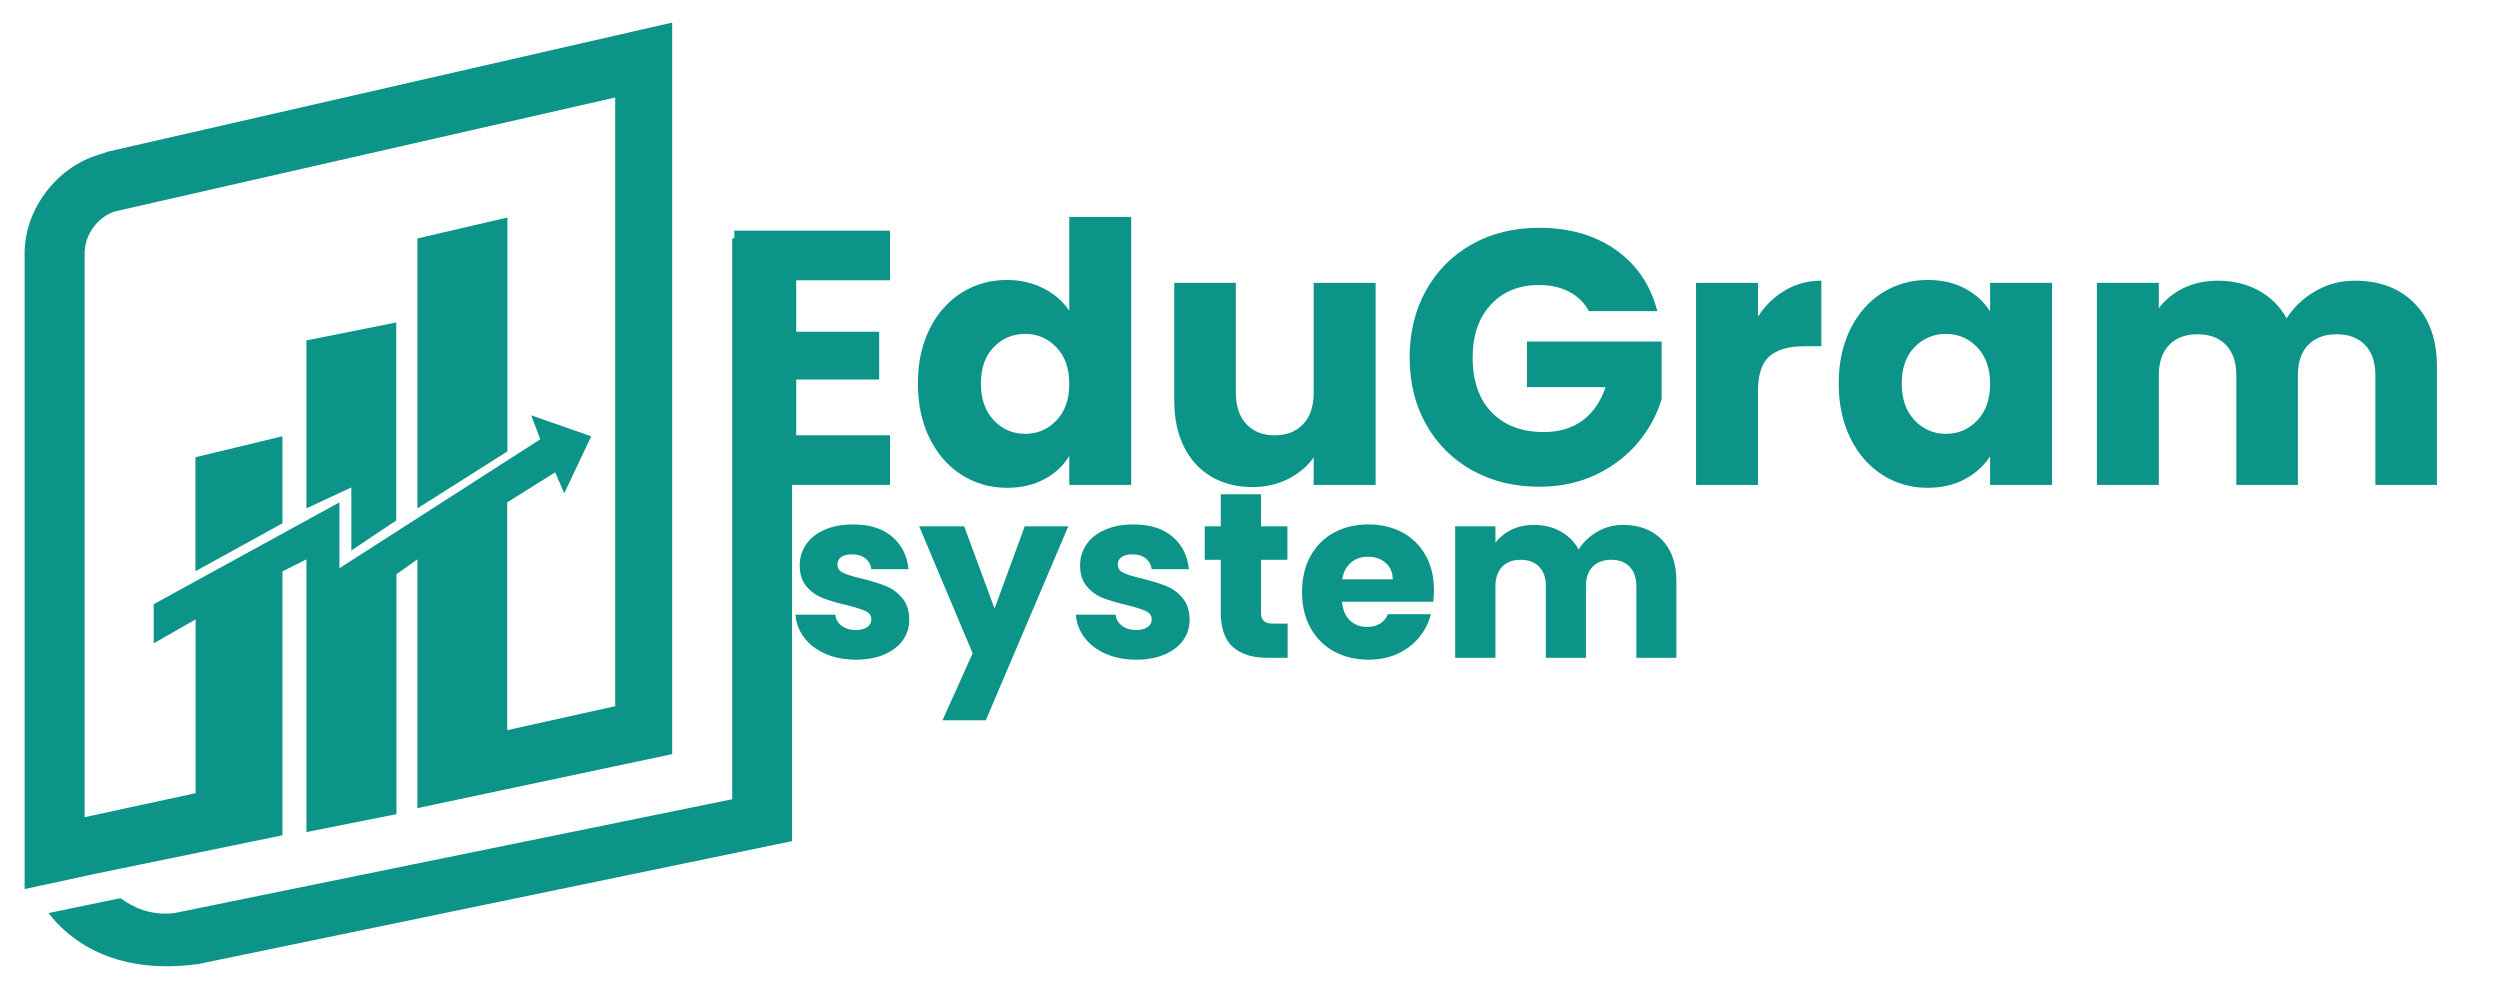
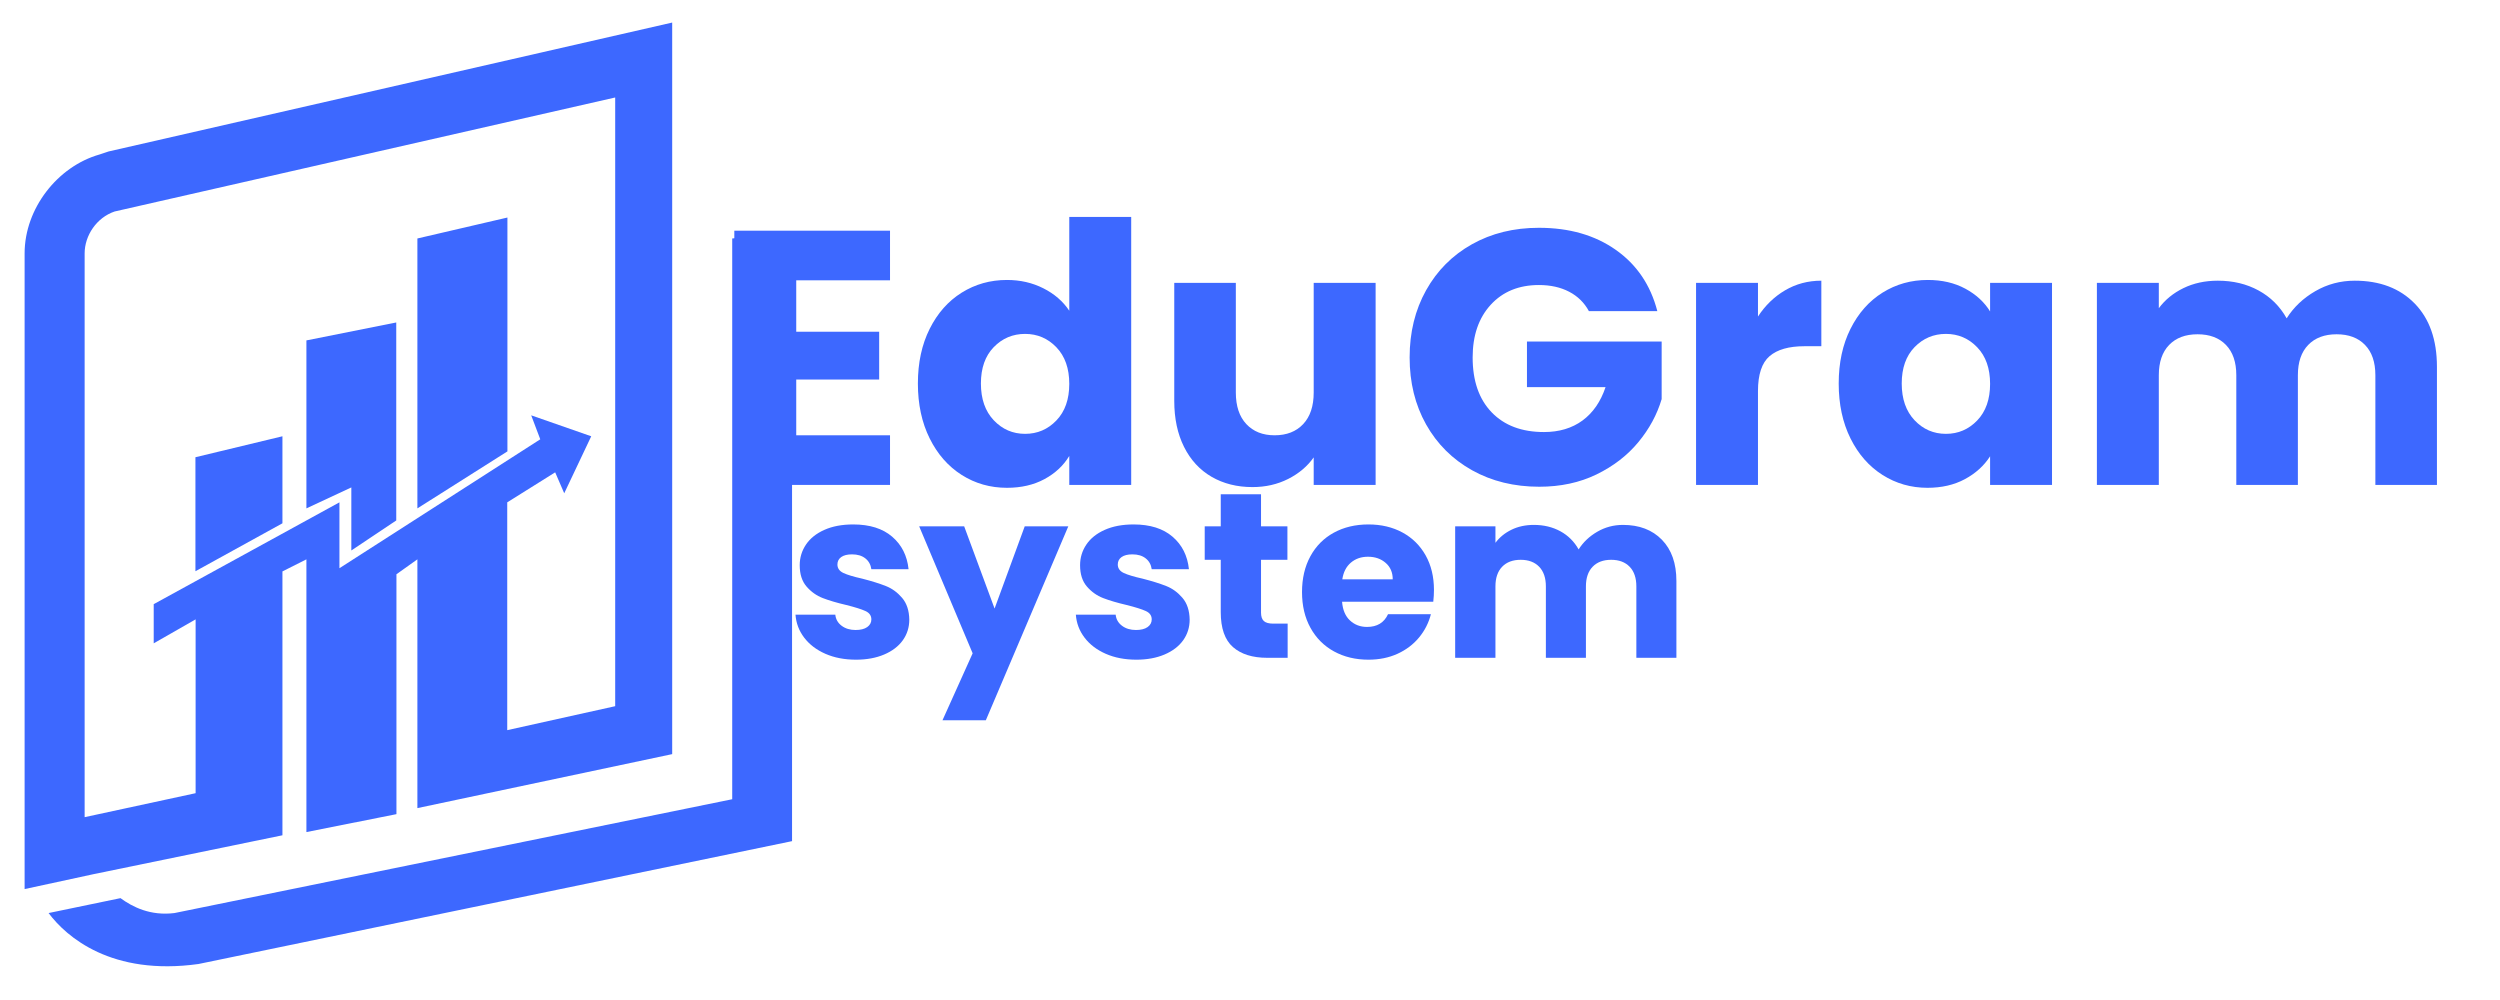
<svg xmlns="http://www.w3.org/2000/svg" viewBox="70 270 1350 540" preserveAspectRatio="xMidYMid meet" version="1.0">
  <defs>
    <g />
    <clipPath id="1195df4e94">
      <rect x="0" width="946" y="0" height="275" />
    </clipPath>
    <clipPath id="57e9eeccab">
      <path d="M 83 282.18 L 498 282.18 L 498 792 L 83 792 Z M 83 282.18 " clip-rule="nonzero" />
    </clipPath>
    <clipPath id="82f2fbd0ac">
      <rect x="0" width="491" y="0" height="181" />
    </clipPath>
  </defs>
  <g transform="matrix(1, 0, 0, 1, 453, 327)">
    <g clip-path="url(#1195df4e94)">
-       <g fill="#0d9488" fill-opacity="1">
+       <g fill="#3d68ff" fill-opacity="1">
        <g transform="translate(1.407223, 204.8533)">
          <g>
            <path d="M 45.562 -110.484 L 45.562 -82.719 L 90.344 -82.719 L 90.344 -56.906 L 45.562 -56.906 L 45.562 -26.797 L 96.203 -26.797 L 96.203 0 L 12.125 0 L 12.125 -137.281 L 96.203 -137.281 L 96.203 -110.484 Z M 45.562 -110.484 " />
          </g>
        </g>
      </g>
-       <g fill="#0d9488" fill-opacity="1">
+       <g fill="#3d68ff" fill-opacity="1">
        <g transform="translate(107.1907, 204.8533)">
          <g>
            <path d="M 5.469 -54.75 C 5.469 -65.957 7.586 -75.797 11.828 -84.266 C 16.066 -92.742 21.836 -99.266 29.141 -103.828 C 36.441 -108.391 44.586 -110.672 53.578 -110.672 C 60.742 -110.672 67.289 -109.172 73.219 -106.172 C 79.156 -103.18 83.82 -99.145 87.219 -94.062 L 87.219 -144.703 L 120.656 -144.703 L 120.656 0 L 87.219 0 L 87.219 -15.641 C 84.082 -10.43 79.613 -6.258 73.812 -3.125 C 68.008 0 61.266 1.562 53.578 1.562 C 44.586 1.562 36.441 -0.75 29.141 -5.375 C 21.836 -10 16.066 -16.582 11.828 -25.125 C 7.586 -33.664 5.469 -43.539 5.469 -54.75 Z M 87.219 -54.562 C 87.219 -62.906 84.898 -69.488 80.266 -74.312 C 75.641 -79.133 70.004 -81.547 63.359 -81.547 C 56.711 -81.547 51.07 -79.164 46.438 -74.406 C 41.812 -69.645 39.5 -63.094 39.5 -54.75 C 39.5 -46.406 41.812 -39.789 46.438 -34.906 C 51.07 -30.02 56.711 -27.578 63.359 -27.578 C 70.004 -27.578 75.641 -29.988 80.266 -34.812 C 84.898 -39.633 87.219 -46.219 87.219 -54.562 Z M 87.219 -54.562 " />
          </g>
        </g>
      </g>
-       <g fill="#0d9488" fill-opacity="1">
+       <g fill="#3d68ff" fill-opacity="1">
        <g transform="translate(239.9578, 204.8533)">
          <g>
            <path d="M 119.875 -109.109 L 119.875 0 L 86.438 0 L 86.438 -14.859 C 83.039 -10.035 78.441 -6.156 72.641 -3.219 C 66.836 -0.289 60.422 1.172 53.391 1.172 C 45.047 1.172 37.676 -0.68 31.281 -4.391 C 24.895 -8.109 19.941 -13.488 16.422 -20.531 C 12.898 -27.57 11.141 -35.848 11.141 -45.359 L 11.141 -109.109 L 44.391 -109.109 L 44.391 -49.859 C 44.391 -42.555 46.281 -36.883 50.062 -32.844 C 53.844 -28.812 58.926 -26.797 65.312 -26.797 C 71.832 -26.797 76.984 -28.812 80.766 -32.844 C 84.547 -36.883 86.438 -42.555 86.438 -49.859 L 86.438 -109.109 Z M 119.875 -109.109 " />
          </g>
        </g>
      </g>
-       <g fill="#0d9488" fill-opacity="1">
+       <g fill="#3d68ff" fill-opacity="1">
        <g transform="translate(371.7472, 204.8533)">
          <g>
            <path d="M 103.25 -93.859 C 100.77 -98.422 97.219 -101.906 92.594 -104.312 C 87.969 -106.727 82.523 -107.938 76.266 -107.938 C 65.441 -107.938 56.77 -104.383 50.25 -97.281 C 43.738 -90.176 40.484 -80.691 40.484 -68.828 C 40.484 -56.18 43.906 -46.305 50.75 -39.203 C 57.594 -32.098 67.008 -28.547 79 -28.547 C 87.219 -28.547 94.16 -30.629 99.828 -34.797 C 105.492 -38.973 109.633 -44.973 112.25 -52.797 L 69.812 -52.797 L 69.812 -77.438 L 142.547 -77.438 L 142.547 -46.344 C 140.078 -38 135.875 -30.238 129.938 -23.062 C 124.008 -15.895 116.484 -10.094 107.359 -5.656 C 98.234 -1.227 87.93 0.984 76.453 0.984 C 62.898 0.984 50.812 -1.977 40.188 -7.906 C 29.562 -13.844 21.281 -22.094 15.344 -32.656 C 9.414 -43.219 6.453 -55.273 6.453 -68.828 C 6.453 -82.391 9.414 -94.484 15.344 -105.109 C 21.281 -115.734 29.523 -124.008 40.078 -129.938 C 50.641 -135.875 62.703 -138.844 76.266 -138.844 C 92.691 -138.844 106.539 -134.863 117.812 -126.906 C 129.094 -118.957 136.555 -107.941 140.203 -93.859 Z M 103.25 -93.859 " />
          </g>
        </g>
      </g>
-       <g fill="#0d9488" fill-opacity="1">
+       <g fill="#3d68ff" fill-opacity="1">
        <g transform="translate(520.7435, 204.8533)">
          <g>
            <path d="M 45.562 -90.922 C 49.469 -96.922 54.352 -101.645 60.219 -105.094 C 66.094 -108.551 72.613 -110.281 79.781 -110.281 L 79.781 -74.891 L 70.594 -74.891 C 62.25 -74.891 55.988 -73.098 51.812 -69.516 C 47.645 -65.93 45.562 -59.641 45.562 -50.641 L 45.562 0 L 12.125 0 L 12.125 -109.109 L 45.562 -109.109 Z M 45.562 -90.922 " />
          </g>
        </g>
      </g>
-       <g fill="#0d9488" fill-opacity="1">
+       <g fill="#3d68ff" fill-opacity="1">
        <g transform="translate(604.4318, 204.8533)">
          <g>
            <path d="M 5.469 -54.75 C 5.469 -65.957 7.586 -75.797 11.828 -84.266 C 16.066 -92.742 21.836 -99.266 29.141 -103.828 C 36.441 -108.391 44.586 -110.672 53.578 -110.672 C 61.266 -110.672 68.008 -109.109 73.812 -105.984 C 79.613 -102.859 84.082 -98.754 87.219 -93.672 L 87.219 -109.109 L 120.656 -109.109 L 120.656 0 L 87.219 0 L 87.219 -15.453 C 83.957 -10.367 79.426 -6.258 73.625 -3.125 C 67.82 0 61.078 1.562 53.391 1.562 C 44.523 1.562 36.441 -0.75 29.141 -5.375 C 21.836 -10 16.066 -16.582 11.828 -25.125 C 7.586 -33.664 5.469 -43.539 5.469 -54.75 Z M 87.219 -54.562 C 87.219 -62.906 84.898 -69.488 80.266 -74.312 C 75.641 -79.133 70.004 -81.547 63.359 -81.547 C 56.711 -81.547 51.07 -79.164 46.438 -74.406 C 41.812 -69.645 39.5 -63.094 39.5 -54.75 C 39.5 -46.406 41.812 -39.789 46.438 -34.906 C 51.07 -30.02 56.711 -27.578 63.359 -27.578 C 70.004 -27.578 75.641 -29.988 80.266 -34.812 C 84.898 -39.633 87.219 -46.219 87.219 -54.562 Z M 87.219 -54.562 " />
          </g>
        </g>
      </g>
-       <g fill="#0d9488" fill-opacity="1">
+       <g fill="#3d68ff" fill-opacity="1">
        <g transform="translate(737.1988, 204.8533)">
          <g>
            <path d="M 151.359 -110.281 C 164.91 -110.281 175.695 -106.176 183.719 -97.969 C 191.738 -89.758 195.75 -78.352 195.75 -63.75 L 195.75 0 L 162.5 0 L 162.5 -59.25 C 162.5 -66.289 160.641 -71.734 156.922 -75.578 C 153.211 -79.422 148.098 -81.344 141.578 -81.344 C 135.055 -81.344 129.938 -79.422 126.219 -75.578 C 122.508 -71.734 120.656 -66.289 120.656 -59.25 L 120.656 0 L 87.406 0 L 87.406 -59.25 C 87.406 -66.289 85.547 -71.734 81.828 -75.578 C 78.117 -79.422 73.004 -81.344 66.484 -81.344 C 59.961 -81.344 54.844 -79.422 51.125 -75.578 C 47.414 -71.734 45.562 -66.289 45.562 -59.25 L 45.562 0 L 12.125 0 L 12.125 -109.109 L 45.562 -109.109 L 45.562 -95.422 C 48.945 -99.984 53.379 -103.598 58.859 -106.266 C 64.336 -108.941 70.531 -110.281 77.438 -110.281 C 85.645 -110.281 92.973 -108.52 99.422 -105 C 105.879 -101.488 110.938 -96.473 114.594 -89.953 C 118.375 -95.953 123.52 -100.836 130.031 -104.609 C 136.551 -108.391 143.66 -110.281 151.359 -110.281 Z M 151.359 -110.281 " />
          </g>
        </g>
      </g>
    </g>
  </g>
  <g clip-path="url(#57e9eeccab)">
-     <path fill="#0d9488" d="M 497.809 395.516 L 465.395 398.777 L 465.395 701.586 L 164.215 763.047 C 151.273 764.676 141.59 759.785 135.066 754.996 L 96.234 763.047 C 105.918 775.992 130.277 797.09 177.16 790.566 L 497.707 724.215 L 497.707 395.516 Z M 152.902 596.301 L 253.297 541.266 L 253.297 576.836 L 361.742 507.223 L 356.848 494.277 L 389.262 505.59 L 374.684 536.371 L 369.793 525.059 L 343.906 541.266 L 343.906 664.285 L 402.203 651.34 L 402.203 322.641 L 131.906 384.203 C 122.223 387.465 115.703 397.145 115.703 406.828 L 115.703 711.27 L 175.633 698.324 L 175.633 604.457 L 153.004 617.398 L 153.004 596.301 Z M 295.391 572.043 L 284.078 580.098 L 284.078 709.641 L 235.461 719.32 L 235.461 572.043 L 222.516 578.566 L 222.516 721.055 L 120.492 742.051 L 83.289 750.102 L 83.289 406.828 C 83.289 382.57 101.125 359.844 123.754 353.422 L 128.645 351.789 L 432.984 282.18 L 432.984 677.227 L 295.391 706.379 Z M 344.008 513.746 L 344.008 387.465 L 295.391 398.777 L 295.391 544.527 Z M 235.461 453.816 L 235.461 544.527 L 259.719 533.211 L 259.719 567.254 L 283.977 551.047 L 283.977 444.133 Z M 175.531 516.906 L 175.531 578.465 L 222.516 552.578 L 222.516 505.59 Z M 175.531 516.906 " fill-opacity="1" fill-rule="nonzero" />
+     <path fill="#3d68ff" d="M 497.809 395.516 L 465.395 398.777 L 465.395 701.586 L 164.215 763.047 C 151.273 764.676 141.59 759.785 135.066 754.996 L 96.234 763.047 C 105.918 775.992 130.277 797.09 177.16 790.566 L 497.707 724.215 L 497.707 395.516 Z M 152.902 596.301 L 253.297 541.266 L 253.297 576.836 L 361.742 507.223 L 356.848 494.277 L 389.262 505.59 L 374.684 536.371 L 369.793 525.059 L 343.906 541.266 L 343.906 664.285 L 402.203 651.34 L 402.203 322.641 L 131.906 384.203 C 122.223 387.465 115.703 397.145 115.703 406.828 L 115.703 711.27 L 175.633 698.324 L 175.633 604.457 L 153.004 617.398 L 153.004 596.301 Z M 295.391 572.043 L 284.078 580.098 L 284.078 709.641 L 235.461 719.32 L 235.461 572.043 L 222.516 578.566 L 222.516 721.055 L 120.492 742.051 L 83.289 750.102 L 83.289 406.828 C 83.289 382.57 101.125 359.844 123.754 353.422 L 128.645 351.789 L 432.984 282.18 L 432.984 677.227 L 295.391 706.379 Z M 344.008 513.746 L 344.008 387.465 L 295.391 398.777 L 295.391 544.527 Z M 235.461 453.816 L 235.461 544.527 L 259.719 533.211 L 259.719 567.254 L 283.977 551.047 L 283.977 444.133 Z M 175.531 516.906 L 175.531 578.465 L 222.516 552.578 L 222.516 505.59 Z M 175.531 516.906 " fill-opacity="1" fill-rule="nonzero" />
  </g>
  <g transform="matrix(1, 0, 0, 1, 494, 490)">
    <g clip-path="url(#82f2fbd0ac)">
-       <g fill="#0d9488" fill-opacity="1">
+       <g fill="#3d68ff" fill-opacity="1">
        <g transform="translate(1.487904, 135.2137)">
          <g>
            <path d="M 36.766 1.016 C 30.578 1.016 25.066 -0.039 20.234 -2.156 C 15.398 -4.281 11.582 -7.188 8.781 -10.875 C 5.977 -14.562 4.41 -18.695 4.078 -23.281 L 25.578 -23.281 C 25.828 -20.82 26.969 -18.828 29 -17.297 C 31.039 -15.773 33.547 -15.016 36.516 -15.016 C 39.234 -15.016 41.332 -15.539 42.812 -16.594 C 44.301 -17.656 45.047 -19.035 45.047 -20.734 C 45.047 -22.773 43.984 -24.281 41.859 -25.25 C 39.734 -26.227 36.297 -27.312 31.547 -28.5 C 26.461 -29.688 22.223 -30.938 18.828 -32.25 C 15.43 -33.562 12.504 -35.641 10.047 -38.484 C 7.586 -41.328 6.359 -45.164 6.359 -50 C 6.359 -54.07 7.484 -57.781 9.734 -61.125 C 11.984 -64.477 15.289 -67.129 19.656 -69.078 C 24.02 -71.035 29.219 -72.016 35.25 -72.016 C 44.156 -72.016 51.172 -69.805 56.297 -65.391 C 61.43 -60.984 64.379 -55.133 65.141 -47.844 L 45.047 -47.844 C 44.703 -50.301 43.617 -52.25 41.797 -53.688 C 39.973 -55.133 37.578 -55.859 34.609 -55.859 C 32.066 -55.859 30.113 -55.367 28.75 -54.391 C 27.395 -53.41 26.719 -52.078 26.719 -50.391 C 26.719 -48.348 27.797 -46.816 29.953 -45.797 C 32.117 -44.785 35.492 -43.77 40.078 -42.75 C 45.336 -41.395 49.617 -40.055 52.922 -38.734 C 56.234 -37.422 59.141 -35.301 61.641 -32.375 C 64.148 -29.445 65.445 -25.523 65.531 -20.609 C 65.531 -16.453 64.363 -12.738 62.031 -9.469 C 59.695 -6.207 56.344 -3.645 51.969 -1.781 C 47.602 0.082 42.535 1.016 36.766 1.016 Z M 36.766 1.016 " />
          </g>
        </g>
      </g>
-       <g fill="#0d9488" fill-opacity="1">
+       <g fill="#3d68ff" fill-opacity="1">
        <g transform="translate(72.47866, 135.2137)">
          <g>
            <path d="M 80.406 -71 L 35.875 33.719 L 12.469 33.719 L 28.75 -2.422 L -0.125 -71 L 24.172 -71 L 40.594 -26.594 L 56.875 -71 Z M 80.406 -71 " />
          </g>
        </g>
      </g>
-       <g fill="#0d9488" fill-opacity="1">
+       <g fill="#3d68ff" fill-opacity="1">
        <g transform="translate(152.8839, 135.2137)">
          <g>
            <path d="M 36.766 1.016 C 30.578 1.016 25.066 -0.039 20.234 -2.156 C 15.398 -4.281 11.582 -7.188 8.781 -10.875 C 5.977 -14.562 4.41 -18.695 4.078 -23.281 L 25.578 -23.281 C 25.828 -20.82 26.969 -18.828 29 -17.297 C 31.039 -15.773 33.547 -15.016 36.516 -15.016 C 39.234 -15.016 41.332 -15.539 42.812 -16.594 C 44.301 -17.656 45.047 -19.035 45.047 -20.734 C 45.047 -22.773 43.984 -24.281 41.859 -25.25 C 39.734 -26.227 36.297 -27.312 31.547 -28.5 C 26.461 -29.688 22.223 -30.938 18.828 -32.25 C 15.43 -33.562 12.504 -35.641 10.047 -38.484 C 7.586 -41.328 6.359 -45.164 6.359 -50 C 6.359 -54.07 7.484 -57.781 9.734 -61.125 C 11.984 -64.477 15.289 -67.129 19.656 -69.078 C 24.02 -71.035 29.219 -72.016 35.25 -72.016 C 44.156 -72.016 51.172 -69.805 56.297 -65.391 C 61.43 -60.984 64.379 -55.133 65.141 -47.844 L 45.047 -47.844 C 44.703 -50.301 43.617 -52.25 41.797 -53.688 C 39.973 -55.133 37.578 -55.859 34.609 -55.859 C 32.066 -55.859 30.113 -55.367 28.75 -54.391 C 27.395 -53.41 26.719 -52.078 26.719 -50.391 C 26.719 -48.348 27.797 -46.816 29.953 -45.797 C 32.117 -44.785 35.492 -43.77 40.078 -42.75 C 45.336 -41.395 49.617 -40.055 52.922 -38.734 C 56.234 -37.422 59.141 -35.301 61.641 -32.375 C 64.148 -29.445 65.445 -25.523 65.531 -20.609 C 65.531 -16.453 64.363 -12.738 62.031 -9.469 C 59.695 -6.207 56.344 -3.645 51.969 -1.781 C 47.602 0.082 42.535 1.016 36.766 1.016 Z M 36.766 1.016 " />
          </g>
        </g>
      </g>
-       <g fill="#0d9488" fill-opacity="1">
+       <g fill="#3d68ff" fill-opacity="1">
        <g transform="translate(223.8747, 135.2137)">
          <g>
            <path d="M 47.453 -18.453 L 47.453 0 L 36.391 0 C 28.504 0 22.352 -1.926 17.938 -5.781 C 13.531 -9.645 11.328 -15.945 11.328 -24.688 L 11.328 -52.922 L 2.672 -52.922 L 2.672 -71 L 11.328 -71 L 11.328 -88.297 L 33.078 -88.297 L 33.078 -71 L 47.328 -71 L 47.328 -52.922 L 33.078 -52.922 L 33.078 -24.422 C 33.078 -22.305 33.586 -20.781 34.609 -19.844 C 35.629 -18.914 37.328 -18.453 39.703 -18.453 Z M 47.453 -18.453 " />
          </g>
        </g>
      </g>
-       <g fill="#0d9488" fill-opacity="1">
+       <g fill="#3d68ff" fill-opacity="1">
        <g transform="translate(275.5275, 135.2137)">
          <g>
            <path d="M 74.812 -36.641 C 74.812 -34.609 74.688 -32.488 74.438 -30.281 L 25.188 -30.281 C 25.531 -25.875 26.953 -22.504 29.453 -20.172 C 31.953 -17.836 35.023 -16.672 38.672 -16.672 C 44.109 -16.672 47.883 -18.957 50 -23.531 L 73.156 -23.531 C 71.969 -18.875 69.828 -14.676 66.734 -10.938 C 63.641 -7.207 59.758 -4.281 55.094 -2.156 C 50.426 -0.039 45.207 1.016 39.438 1.016 C 32.488 1.016 26.297 -0.469 20.859 -3.438 C 15.43 -6.406 11.191 -10.645 8.141 -16.156 C 5.086 -21.664 3.562 -28.113 3.562 -35.5 C 3.562 -42.875 5.066 -49.316 8.078 -54.828 C 11.086 -60.348 15.305 -64.594 20.734 -67.562 C 26.16 -70.531 32.395 -72.016 39.438 -72.016 C 46.312 -72.016 52.422 -70.57 57.766 -67.688 C 63.109 -64.801 67.285 -60.688 70.297 -55.344 C 73.305 -50 74.812 -43.766 74.812 -36.641 Z M 52.547 -42.375 C 52.547 -46.102 51.27 -49.066 48.719 -51.266 C 46.176 -53.473 43 -54.578 39.188 -54.578 C 35.539 -54.578 32.461 -53.516 29.953 -51.391 C 27.453 -49.273 25.906 -46.27 25.312 -42.375 Z M 52.547 -42.375 " />
          </g>
        </g>
      </g>
-       <g fill="#0d9488" fill-opacity="1">
+       <g fill="#3d68ff" fill-opacity="1">
        <g transform="translate(353.8972, 135.2137)">
          <g>
            <path d="M 98.484 -71.766 C 107.305 -71.766 114.32 -69.094 119.531 -63.75 C 124.75 -58.406 127.359 -50.984 127.359 -41.484 L 127.359 0 L 105.734 0 L 105.734 -38.547 C 105.734 -43.129 104.523 -46.672 102.109 -49.172 C 99.691 -51.672 96.363 -52.922 92.125 -52.922 C 87.875 -52.922 84.539 -51.672 82.125 -49.172 C 79.707 -46.672 78.5 -43.129 78.5 -38.547 L 78.5 0 L 56.875 0 L 56.875 -38.547 C 56.875 -43.129 55.664 -46.672 53.25 -49.172 C 50.832 -51.672 47.504 -52.922 43.266 -52.922 C 39.016 -52.922 35.68 -51.672 33.266 -49.172 C 30.848 -46.672 29.641 -43.129 29.641 -38.547 L 29.641 0 L 7.891 0 L 7.891 -71 L 29.641 -71 L 29.641 -62.094 C 31.848 -65.062 34.734 -67.414 38.297 -69.156 C 41.859 -70.895 45.891 -71.766 50.391 -71.766 C 55.734 -71.766 60.504 -70.617 64.703 -68.328 C 68.898 -66.035 72.188 -62.77 74.562 -58.531 C 77.02 -62.426 80.367 -65.602 84.609 -68.062 C 88.848 -70.531 93.473 -71.766 98.484 -71.766 Z M 98.484 -71.766 " />
          </g>
        </g>
      </g>
    </g>
  </g>
</svg>
